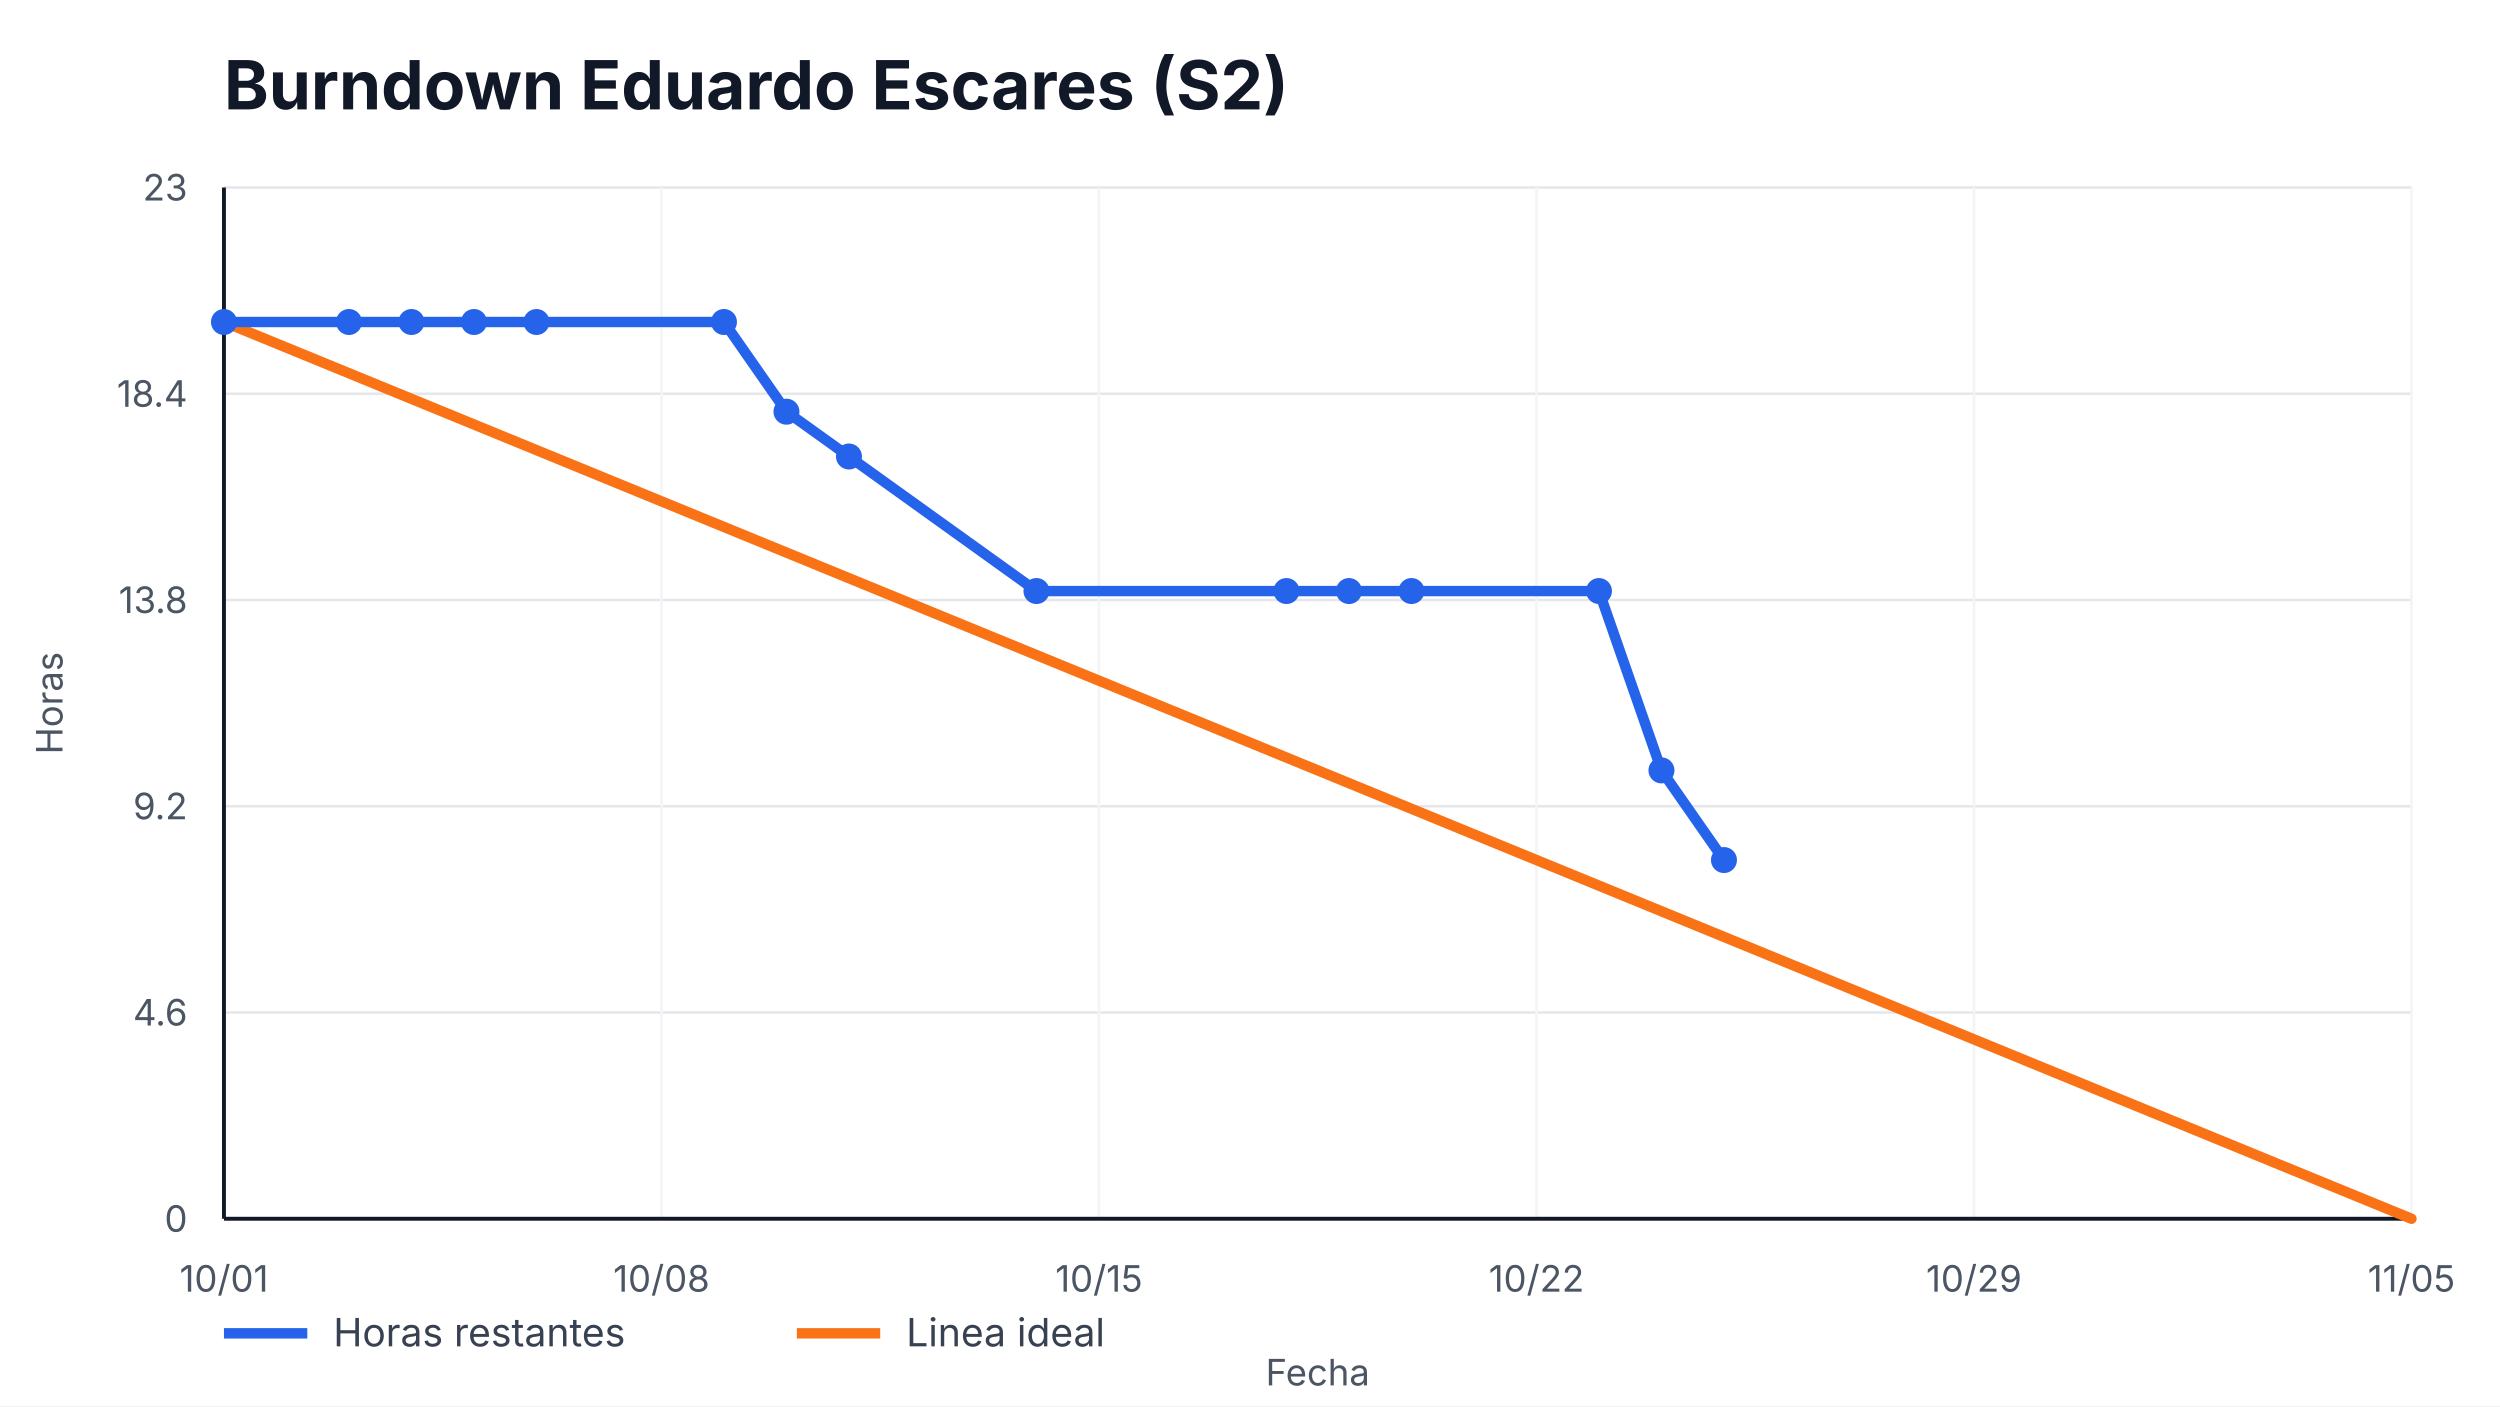
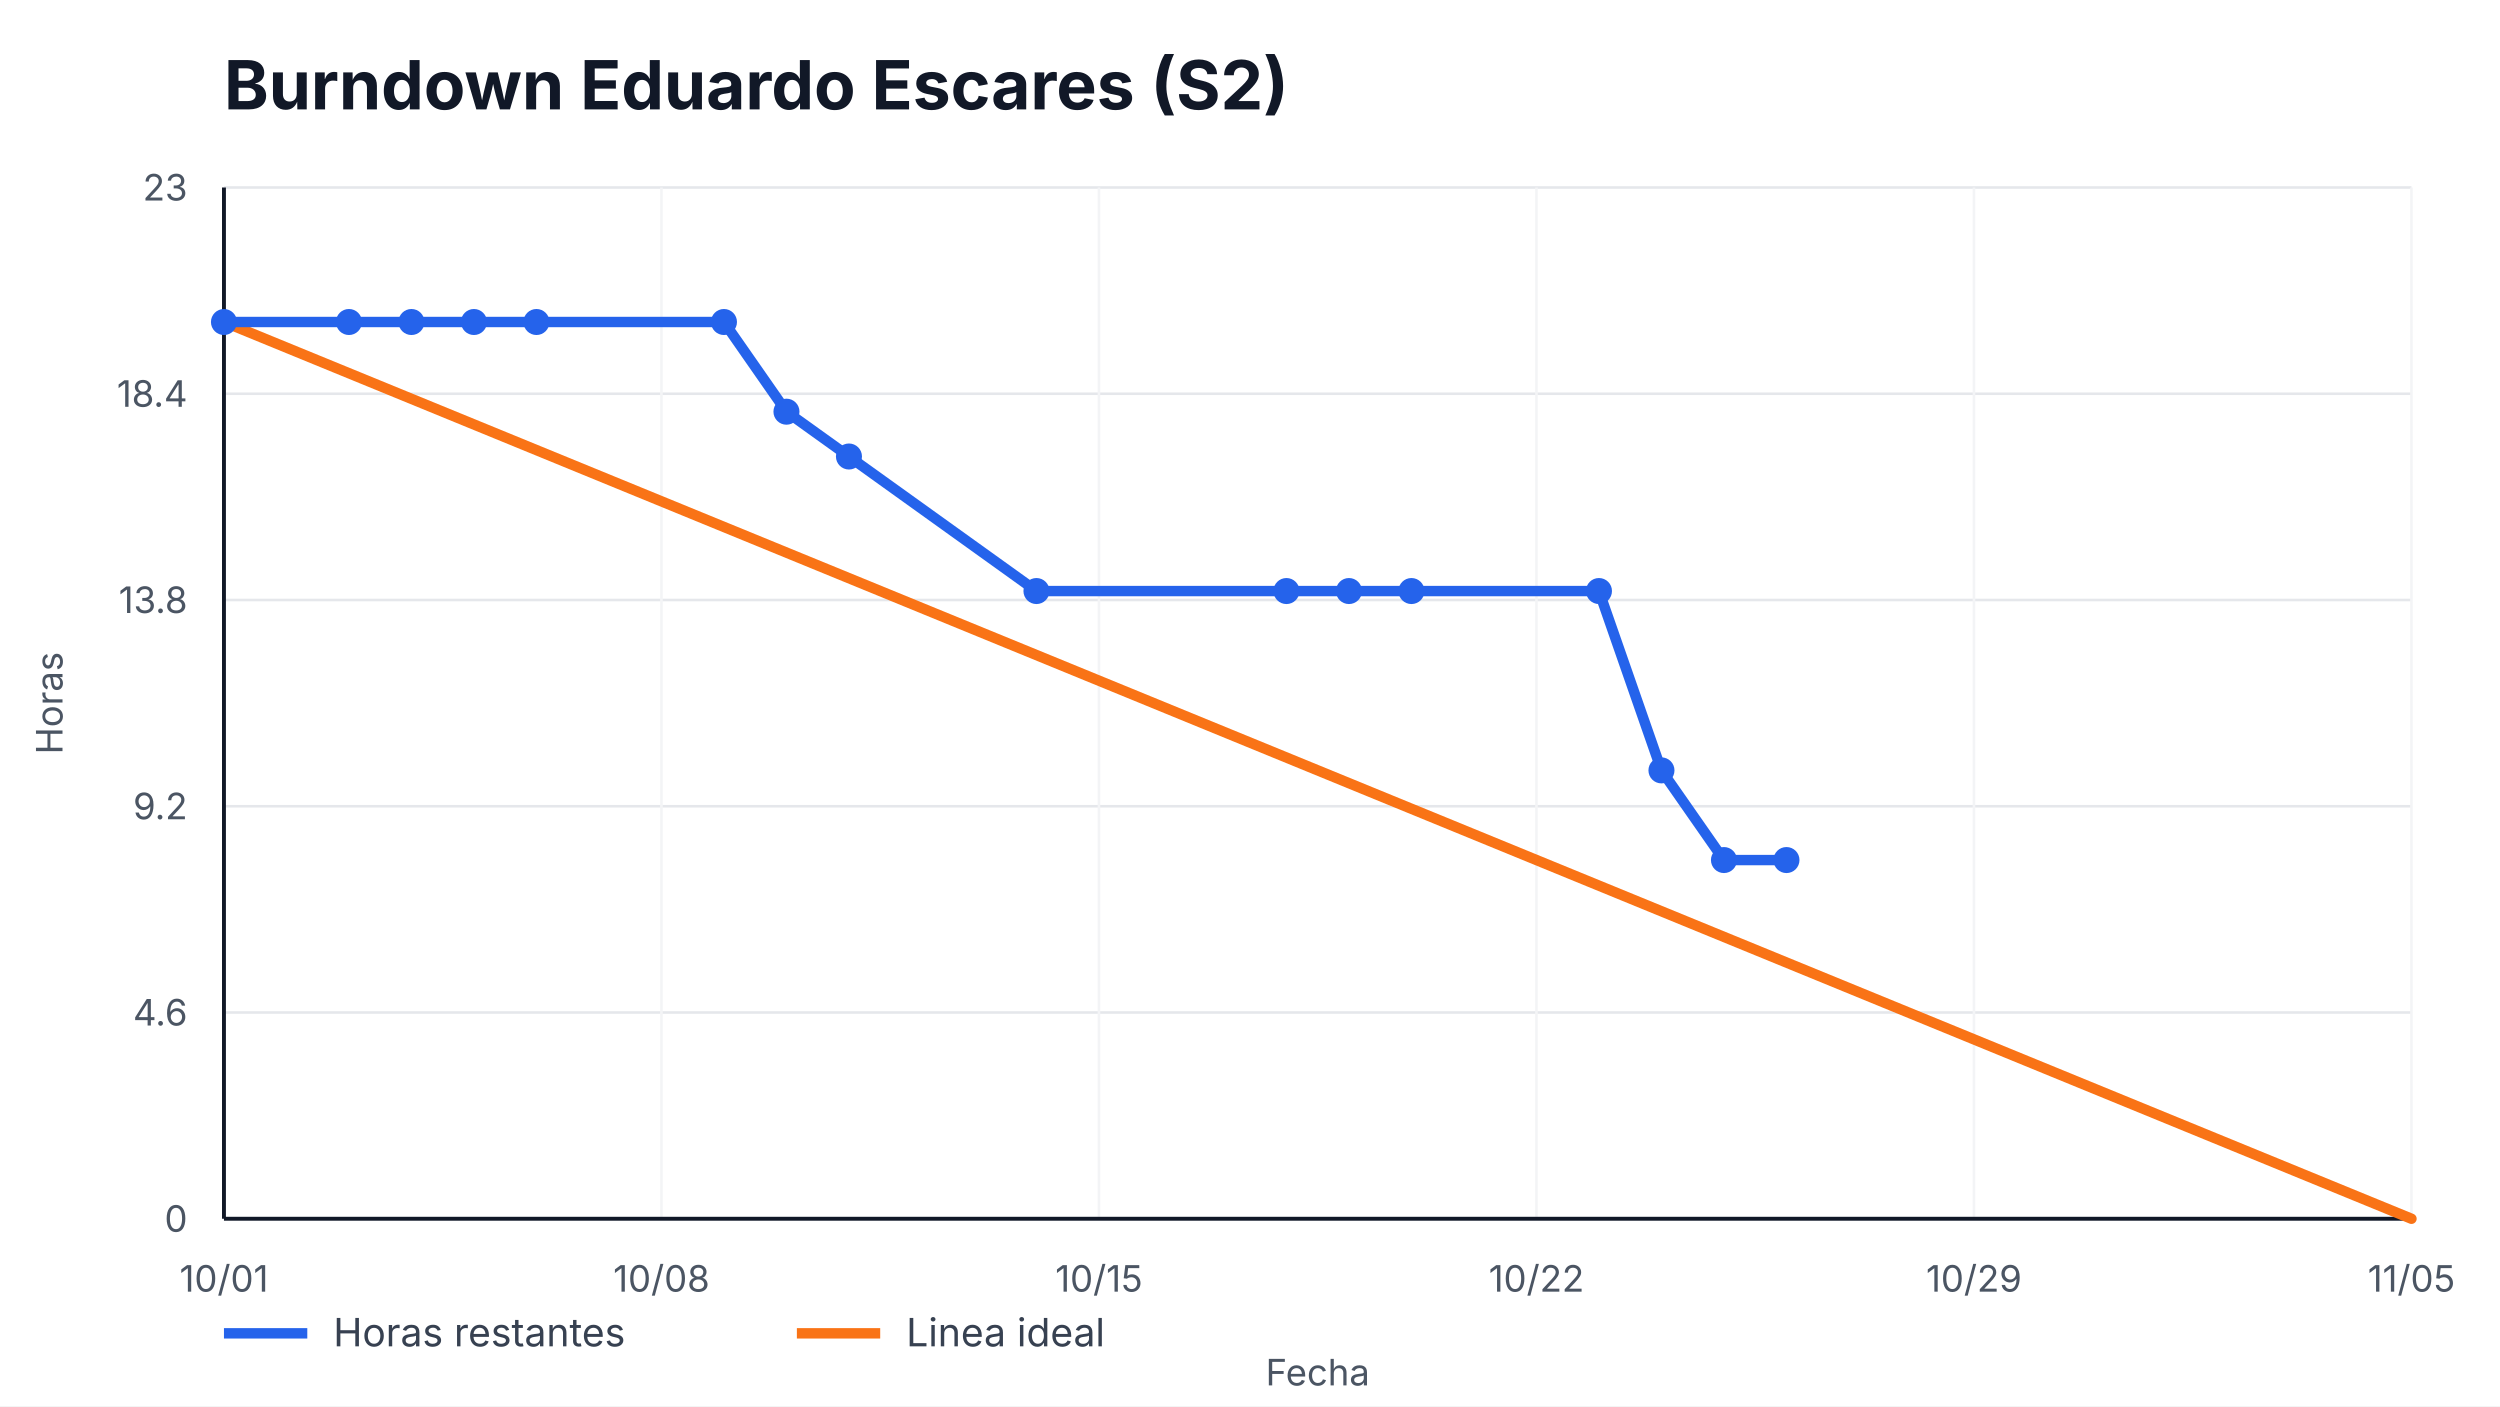
<svg xmlns="http://www.w3.org/2000/svg" width="960" height="540" viewBox="0 0 960 540" role="img" aria-label="Burndown Eduardo Escares (S2)">
  <style>
    text { font-family: -apple-system, BlinkMacSystemFont, "Segoe UI", sans-serif; fill: #111827; }
    .title { font-size: 26px; font-weight: 700; }
    .axis { font-size: 14px; fill: #4b5563; }
    .legend { font-size: 15px; fill: #374151; }
    .overrun { font-size: 14px; font-weight: 700; fill: #b91c1c; }
  </style>
  <rect width="100%" height="100%" fill="#ffffff" />
  <text x="86" y="42" class="title">Burndown Eduardo Escares (S2)</text>
  <g>
    <line x1="86" y1="468.00" x2="926" y2="468.00" stroke="#e5e7eb" />
    <line x1="86" y1="388.80" x2="926" y2="388.80" stroke="#e5e7eb" />
    <line x1="86" y1="309.60" x2="926" y2="309.60" stroke="#e5e7eb" />
    <line x1="86" y1="230.40" x2="926" y2="230.40" stroke="#e5e7eb" />
    <line x1="86" y1="151.20" x2="926" y2="151.20" stroke="#e5e7eb" />
    <line x1="86" y1="72.00" x2="926" y2="72.00" stroke="#e5e7eb" />
  </g>
  <g>
    <line x1="86.00" y1="72" x2="86.00" y2="468" stroke="#f3f4f6" />
    <text x="86.00" y="496" text-anchor="middle" class="axis">10/01</text>
    <line x1="254.00" y1="72" x2="254.00" y2="468" stroke="#f3f4f6" />
    <text x="254.00" y="496" text-anchor="middle" class="axis">10/08</text>
    <line x1="422.00" y1="72" x2="422.00" y2="468" stroke="#f3f4f6" />
    <text x="422.00" y="496" text-anchor="middle" class="axis">10/15</text>
    <line x1="590.00" y1="72" x2="590.00" y2="468" stroke="#f3f4f6" />
    <text x="590.00" y="496" text-anchor="middle" class="axis">10/22</text>
    <line x1="758.00" y1="72" x2="758.00" y2="468" stroke="#f3f4f6" />
    <text x="758.00" y="496" text-anchor="middle" class="axis">10/29</text>
    <line x1="926.00" y1="72" x2="926.00" y2="468" stroke="#f3f4f6" />
    <text x="926.00" y="496" text-anchor="middle" class="axis">11/05</text>
  </g>
  <line x1="86" y1="468" x2="926" y2="468" stroke="#111827" stroke-width="1.5" />
  <line x1="86" y1="72" x2="86" y2="468" stroke="#111827" stroke-width="1.5" />
  <g>
    <text x="72" y="473.00" text-anchor="end" class="axis">0</text>
    <text x="72" y="393.80" text-anchor="end" class="axis">4.6</text>
    <text x="72" y="314.60" text-anchor="end" class="axis">9.2</text>
    <text x="72" y="235.40" text-anchor="end" class="axis">13.8</text>
    <text x="72" y="156.20" text-anchor="end" class="axis">18.4</text>
    <text x="72" y="77.00" text-anchor="end" class="axis">23</text>
  </g>
  <polyline points="86.00,123.65 926.00,468.00" fill="none" stroke="#f97316" stroke-width="4" stroke-linecap="round" />
-   <polyline points="86.00,123.65 134.00,123.65 158.00,123.65 182.00,123.65 206.00,123.65 278.00,123.65 302.00,158.09 326.00,175.30 398.00,226.96 494.00,226.96 518.00,226.96 542.00,226.96 614.00,226.96 638.00,295.83 662.00,330.26" fill="none" stroke="#2563eb" stroke-width="4" stroke-linecap="round" stroke-linejoin="round" />
+   <polyline points="86.00,123.65 134.00,123.65 158.00,123.65 182.00,123.65 206.00,123.65 278.00,123.65 302.00,158.09 326.00,175.30 398.00,226.96 494.00,226.96 518.00,226.96 542.00,226.96 614.00,226.96 638.00,295.83 662.00,330.26 686.00,330.26" fill="none" stroke="#2563eb" stroke-width="4" stroke-linecap="round" stroke-linejoin="round" />
  <g>
    <circle cx="86.00" cy="123.65" r="5" fill="#2563eb" />
    <circle cx="134.00" cy="123.65" r="5" fill="#2563eb" />
    <circle cx="158.00" cy="123.65" r="5" fill="#2563eb" />
    <circle cx="182.00" cy="123.65" r="5" fill="#2563eb" />
    <circle cx="206.00" cy="123.65" r="5" fill="#2563eb" />
    <circle cx="278.00" cy="123.65" r="5" fill="#2563eb" />
    <circle cx="302.00" cy="158.09" r="5" fill="#2563eb" />
    <circle cx="326.00" cy="175.30" r="5" fill="#2563eb" />
    <circle cx="398.00" cy="226.96" r="5" fill="#2563eb" />
    <circle cx="494.00" cy="226.96" r="5" fill="#2563eb" />
    <circle cx="518.00" cy="226.96" r="5" fill="#2563eb" />
    <circle cx="542.00" cy="226.96" r="5" fill="#2563eb" />
    <circle cx="614.00" cy="226.96" r="5" fill="#2563eb" />
    <circle cx="638.00" cy="295.83" r="5" fill="#2563eb" />
    <circle cx="662.00" cy="330.26" r="5" fill="#2563eb" />
+     <circle cx="686.00" cy="330.26" r="5" fill="#2563eb" />
  </g>
  <line x1="86" y1="512" x2="118" y2="512" stroke="#2563eb" stroke-width="4" />
  <text x="128" y="517" class="legend">Horas restantes</text>
  <line x1="306" y1="512" x2="338" y2="512" stroke="#f97316" stroke-width="4" />
  <text x="348" y="517" class="legend">Linea ideal</text>
  <text x="506.0" y="532" text-anchor="middle" class="axis">Fecha</text>
  <text x="24" y="270.0" transform="rotate(-90 24,270.0)" text-anchor="middle" class="axis">Horas</text>
</svg>
